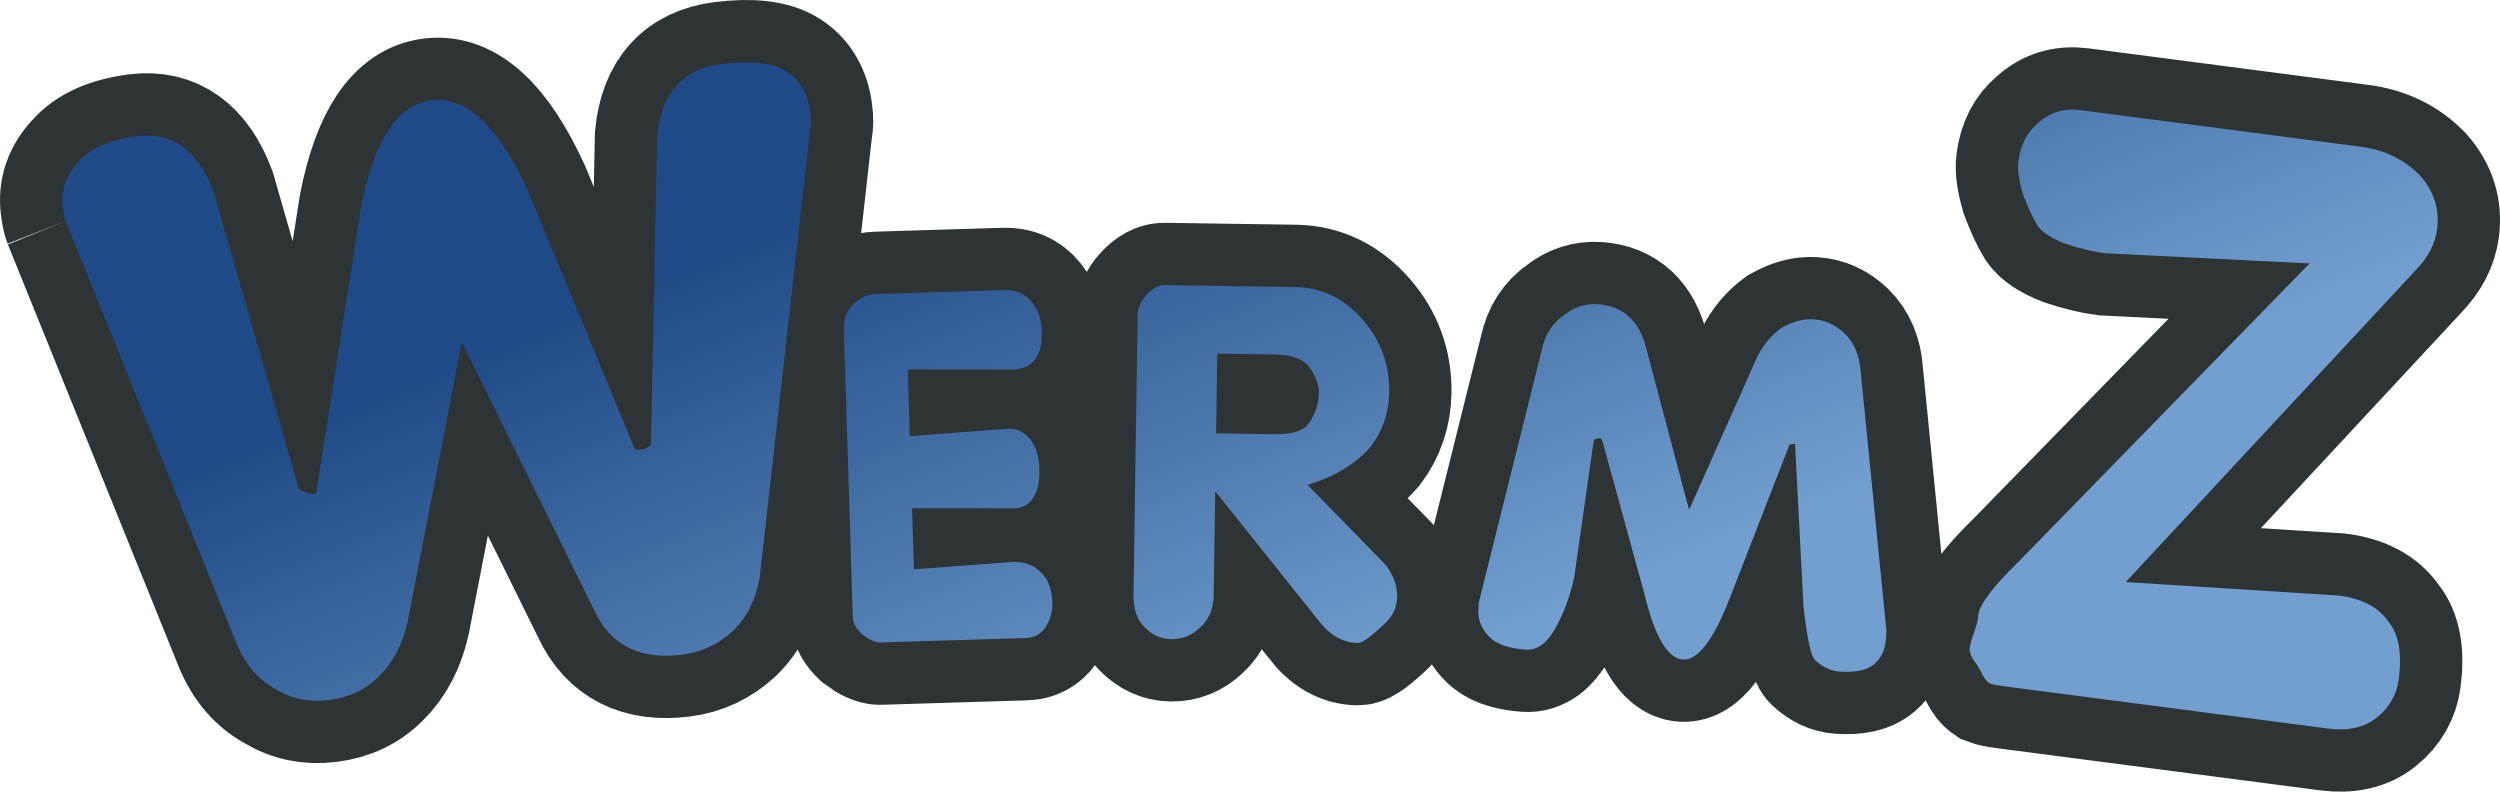
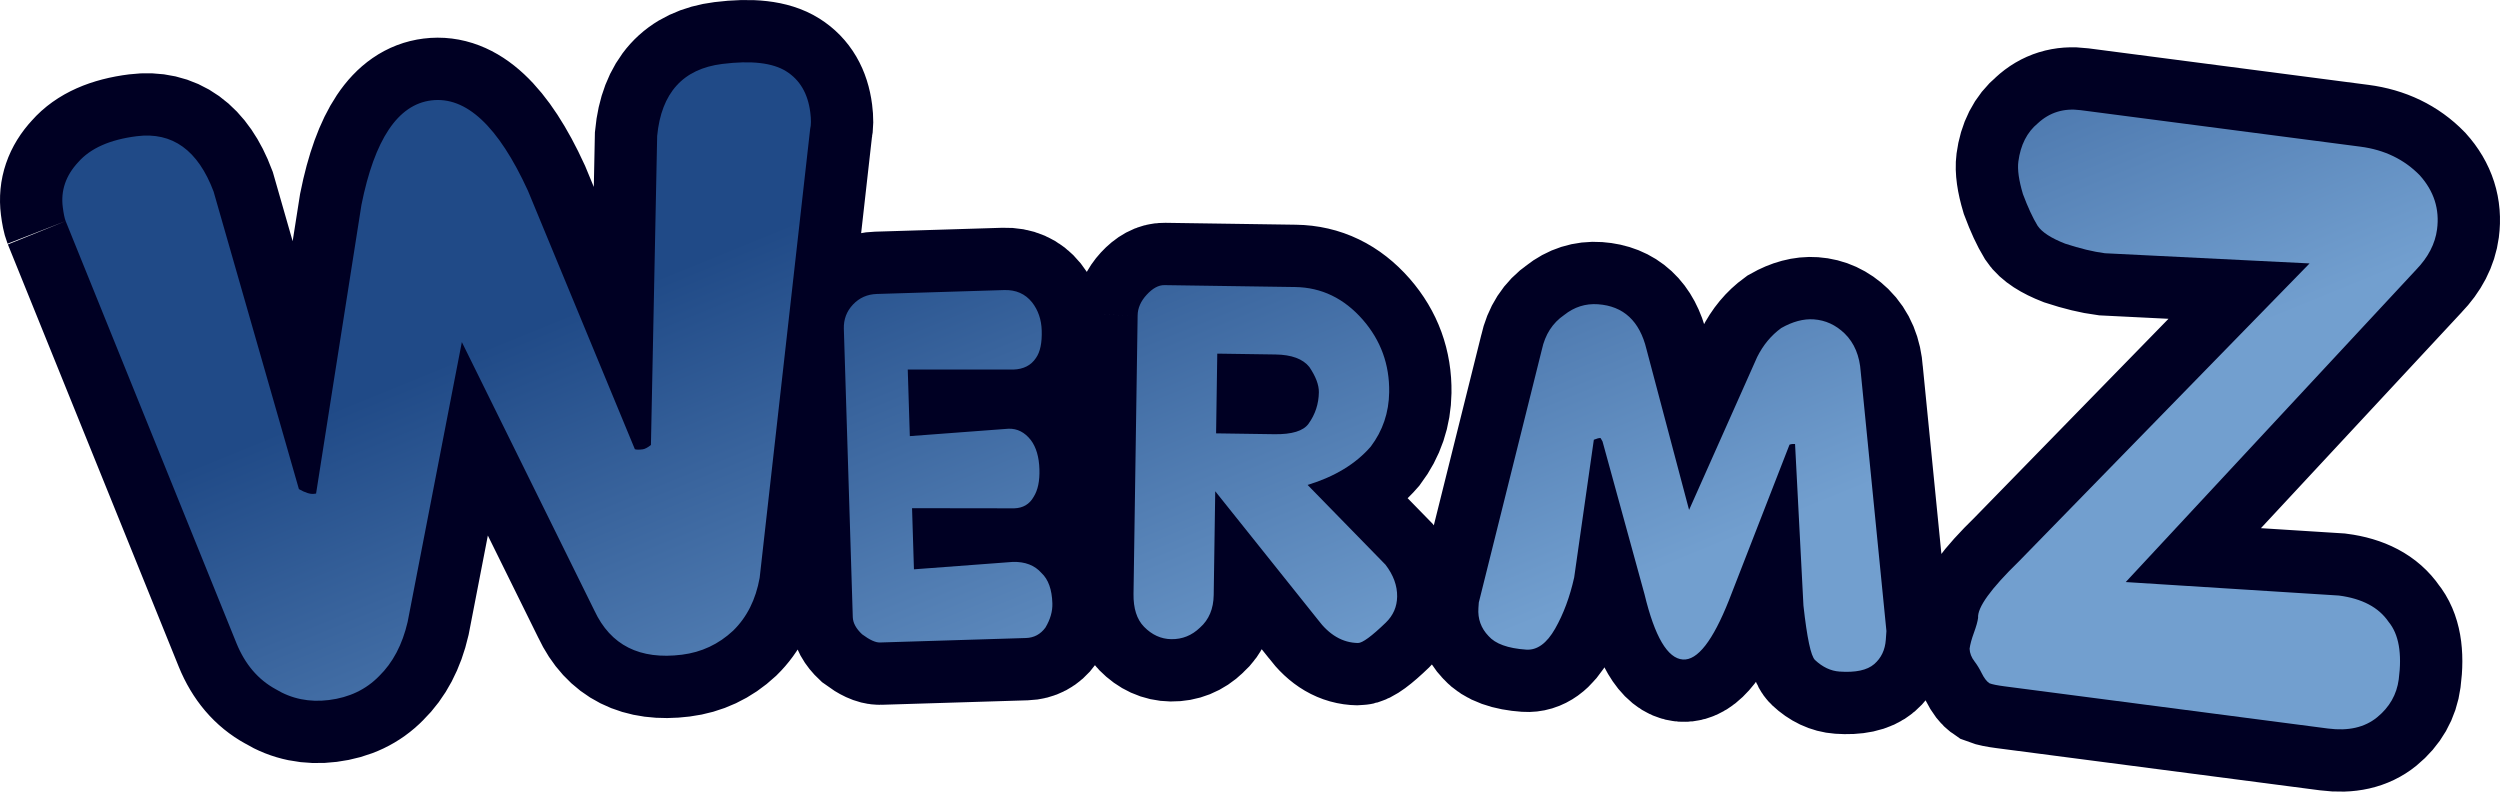
<svg xmlns="http://www.w3.org/2000/svg" xmlns:xlink="http://www.w3.org/1999/xlink" width="600" height="190" id="svg2" version="1.0">
  <defs id="defs4">
    <linearGradient id="linearGradient2585">
      <stop style="stop-color:#204a87;stop-opacity:1;" offset="0" id="stop2587" />
      <stop style="stop-color:#729fcf;stop-opacity:1" offset="1" id="stop2589" />
    </linearGradient>
    <linearGradient xlink:href="#linearGradient2585" id="linearGradient2591" x1="275.617" y1="429.681" x2="334.617" y2="574.335" gradientUnits="userSpaceOnUse" />
  </defs>
  <g id="layer1" transform="translate(8.217958,-414.7251)">
-     <path style="font-size:40px;font-style:normal;font-variant:normal;font-weight:normal;font-stretch:normal;fill:#000000;fill-opacity:1;stroke:#2e3436;stroke-width:29.912;stroke-linecap:butt;stroke-linejoin:miter;stroke-opacity:1;font-family:Dyuthi;-inkscape-font-specification:Dyuthi" d="M 7.538,467.785 C 7.276,467.114 7.046,465.998 6.848,464.437 C 6.343,460.449 7.571,456.86 10.533,453.67 C 13.472,450.307 18.168,448.222 24.62,447.413 C 33.164,446.342 39.305,450.769 43.043,460.694 L 63.52,532.112 C 65.047,532.978 66.246,533.356 67.118,533.247 L 67.641,533.181 L 78.526,463.91 C 81.671,448.191 87.254,439.829 95.276,438.823 C 103.646,437.775 111.381,444.996 118.482,460.489 L 144.148,522.537 C 144.519,522.667 145.14,522.677 146.012,522.568 C 146.535,522.502 147.2,522.155 148.006,521.525 L 149.501,447.354 C 150.493,437.013 155.697,431.252 165.114,430.072 C 172.089,429.198 177.212,429.789 180.485,431.845 C 183.756,433.901 185.678,437.183 186.25,441.692 C 186.469,443.426 186.46,444.748 186.221,445.659 L 174.1,553.398 C 173.168,558.623 171.046,562.852 167.736,566.085 C 164.251,569.34 160.155,571.263 155.447,571.853 C 145.333,573.12 138.331,569.594 134.443,561.274 L 102.626,496.825 L 89.614,563.985 C 88.355,569.427 86.07,573.765 82.76,576.998 C 79.624,580.209 75.615,582.121 70.732,582.733 C 66.024,583.323 61.75,582.449 57.911,580.112 C 53.723,577.818 50.602,574.158 48.548,569.131 L 7.538,467.785 M 194.305,493.651 C 194.235,491.38 194.966,489.435 196.498,487.814 C 198.03,486.193 199.938,485.348 202.222,485.278 L 232.789,484.341 C 235.6,484.255 237.828,485.236 239.475,487.283 C 240.939,489.162 241.713,491.411 241.794,494.032 C 241.886,497.001 241.426,499.201 240.416,500.631 C 239.24,502.415 237.423,503.345 234.963,503.421 L 209.642,503.41 L 210.138,519.394 L 233.821,517.619 C 235.929,517.554 237.715,518.461 239.18,520.34 C 240.464,522.049 241.152,524.388 241.244,527.358 C 241.331,530.153 240.872,532.353 239.866,533.957 C 238.866,535.736 237.312,536.658 235.204,536.723 L 210.674,536.688 L 211.128,551.362 L 234.812,549.587 C 237.798,549.495 240.112,550.386 241.752,552.259 C 243.382,553.783 244.248,556.204 244.351,559.523 C 244.411,561.445 243.856,563.385 242.686,565.344 C 241.504,566.954 239.948,567.789 238.015,567.848 L 202.969,568.922 C 201.915,568.955 200.488,568.299 198.688,566.955 C 197.239,565.601 196.493,564.225 196.45,562.827 L 194.305,493.651 M 264.815,490.402 C 264.841,488.654 265.569,487.004 266.998,485.452 C 268.427,483.9 269.845,483.134 271.25,483.155 L 302.62,483.613 C 308.946,483.706 314.356,486.32 318.851,491.454 C 323.172,496.412 325.283,502.211 325.185,508.851 C 325.112,513.744 323.642,518.092 320.773,521.896 C 317.196,526.038 312.141,529.111 305.608,531.112 L 324.309,550.263 C 326.205,552.738 327.134,555.286 327.096,557.907 C 327.06,560.354 326.15,562.438 324.367,564.16 C 320.978,567.431 318.757,569.059 317.703,569.044 C 314.012,568.99 310.788,567.107 308.031,563.397 L 283.438,532.623 L 283.07,557.526 C 283.021,560.846 281.927,563.452 279.79,565.343 C 277.828,567.237 275.53,568.165 272.894,568.126 C 270.433,568.09 268.251,567.097 266.346,565.146 C 264.615,563.373 263.775,560.739 263.826,557.244 L 264.815,490.402 M 283.927,499.595 L 283.644,518.731 L 297.615,518.935 C 301.832,518.997 304.569,518.163 305.825,516.433 C 307.441,514.185 308.269,511.662 308.31,508.866 C 308.336,507.119 307.575,505.098 306.027,502.803 C 304.474,500.857 301.764,499.856 297.898,499.8 L 283.927,499.595 M 386.941,498.548 L 397.161,537.107 L 413.502,500.408 C 414.939,497.53 416.865,495.212 419.281,493.454 C 422.034,491.894 424.638,491.201 427.092,491.373 C 429.897,491.569 432.372,492.706 434.515,494.783 C 436.821,497.047 438.102,500.115 438.356,503.987 L 444.524,566.178 L 444.376,568.27 C 444.203,570.711 443.272,572.661 441.583,574.119 C 439.894,575.578 437.121,576.172 433.264,575.902 C 431.16,575.755 429.199,574.829 427.382,573.125 C 426.392,572.18 425.467,567.822 424.608,560.053 L 422.596,521.28 C 422.07,521.243 421.625,521.3 421.262,521.45 L 406.725,558.801 C 402.865,568.518 399.182,573.253 395.676,573.008 C 391.994,572.75 388.927,567.542 386.475,557.384 L 376.389,520.673 L 375.918,519.852 C 375.568,519.827 375.029,519.965 374.303,520.264 L 369.585,553.31 C 368.55,557.968 367.027,562.066 365.014,565.605 C 363.002,569.143 360.681,570.82 358.051,570.636 C 353.668,570.329 350.661,569.243 349.031,567.376 C 347.226,565.498 346.416,563.251 346.602,560.636 L 346.694,559.329 L 361.828,498.629 C 362.613,495.005 364.395,492.239 367.173,490.331 C 369.6,488.398 372.304,487.537 375.284,487.745 C 381.421,488.175 385.306,491.776 386.941,498.548 M 546.082,477.946 L 496.948,475.503 C 494.16,475.139 490.982,474.372 487.414,473.201 C 484.043,471.88 481.839,470.447 480.802,468.902 C 479.636,466.987 478.464,464.455 477.284,461.304 C 476.301,458.003 475.936,455.4 476.187,453.493 C 476.713,449.508 478.269,446.45 480.854,444.319 C 483.682,441.692 487.101,440.639 491.109,441.162 L 558.287,449.925 C 564.038,450.676 568.787,452.97 572.535,456.808 C 575.934,460.6 577.314,464.923 576.674,469.774 C 576.217,473.24 574.551,476.46 571.677,479.434 L 501.959,554.419 L 553.115,557.655 C 558.692,558.383 562.668,560.488 565.045,563.971 C 567.49,566.934 568.301,571.534 567.479,577.773 C 566.998,581.412 565.268,584.447 562.289,586.879 C 559.309,589.31 555.38,590.208 550.5,589.571 L 472.866,579.444 C 471.123,579.217 469.915,578.971 469.241,578.707 C 468.589,578.269 467.984,577.485 467.424,576.354 C 466.864,575.224 466.281,574.267 465.676,573.482 C 464.919,572.502 464.521,571.481 464.484,570.419 C 464.622,569.379 464.967,568.102 465.522,566.588 C 466.076,565.074 466.41,563.884 466.524,563.017 C 466.322,560.523 469.576,556.012 476.287,549.484 L 546.082,477.946" id="text2571" />
+     <path style="font-size:40px;font-style:normal;font-variant:normal;font-weight:normal;font-stretch:normal;fill:#000000;fill-opacity:1;stroke:#000023;stroke-width:29.912;stroke-linecap:butt;stroke-linejoin:miter;stroke-opacity:1;font-family:Dyuthi;-inkscape-font-specification:Dyuthi" d="M 7.538,467.785 C 7.276,467.114 7.046,465.998 6.848,464.437 C 6.343,460.449 7.571,456.86 10.533,453.67 C 13.472,450.307 18.168,448.222 24.62,447.413 C 33.164,446.342 39.305,450.769 43.043,460.694 L 63.52,532.112 C 65.047,532.978 66.246,533.356 67.118,533.247 L 67.641,533.181 L 78.526,463.91 C 81.671,448.191 87.254,439.829 95.276,438.823 C 103.646,437.775 111.381,444.996 118.482,460.489 L 144.148,522.537 C 144.519,522.667 145.14,522.677 146.012,522.568 C 146.535,522.502 147.2,522.155 148.006,521.525 L 149.501,447.354 C 150.493,437.013 155.697,431.252 165.114,430.072 C 172.089,429.198 177.212,429.789 180.485,431.845 C 183.756,433.901 185.678,437.183 186.25,441.692 C 186.469,443.426 186.46,444.748 186.221,445.659 L 174.1,553.398 C 173.168,558.623 171.046,562.852 167.736,566.085 C 164.251,569.34 160.155,571.263 155.447,571.853 C 145.333,573.12 138.331,569.594 134.443,561.274 L 102.626,496.825 L 89.614,563.985 C 88.355,569.427 86.07,573.765 82.76,576.998 C 79.624,580.209 75.615,582.121 70.732,582.733 C 66.024,583.323 61.75,582.449 57.911,580.112 C 53.723,577.818 50.602,574.158 48.548,569.131 L 7.538,467.785 M 194.305,493.651 C 194.235,491.38 194.966,489.435 196.498,487.814 C 198.03,486.193 199.938,485.348 202.222,485.278 L 232.789,484.341 C 235.6,484.255 237.828,485.236 239.475,487.283 C 240.939,489.162 241.713,491.411 241.794,494.032 C 241.886,497.001 241.426,499.201 240.416,500.631 C 239.24,502.415 237.423,503.345 234.963,503.421 L 209.642,503.41 L 210.138,519.394 L 233.821,517.619 C 235.929,517.554 237.715,518.461 239.18,520.34 C 240.464,522.049 241.152,524.388 241.244,527.358 C 241.331,530.153 240.872,532.353 239.866,533.957 C 238.866,535.736 237.312,536.658 235.204,536.723 L 210.674,536.688 L 211.128,551.362 L 234.812,549.587 C 237.798,549.495 240.112,550.386 241.752,552.259 C 243.382,553.783 244.248,556.204 244.351,559.523 C 244.411,561.445 243.856,563.385 242.686,565.344 C 241.504,566.954 239.948,567.789 238.015,567.848 L 202.969,568.922 C 201.915,568.955 200.488,568.299 198.688,566.955 C 197.239,565.601 196.493,564.225 196.45,562.827 L 194.305,493.651 M 264.815,490.402 C 264.841,488.654 265.569,487.004 266.998,485.452 C 268.427,483.9 269.845,483.134 271.25,483.155 L 302.62,483.613 C 308.946,483.706 314.356,486.32 318.851,491.454 C 323.172,496.412 325.283,502.211 325.185,508.851 C 325.112,513.744 323.642,518.092 320.773,521.896 C 317.196,526.038 312.141,529.111 305.608,531.112 L 324.309,550.263 C 326.205,552.738 327.134,555.286 327.096,557.907 C 327.06,560.354 326.15,562.438 324.367,564.16 C 320.978,567.431 318.757,569.059 317.703,569.044 C 314.012,568.99 310.788,567.107 308.031,563.397 L 283.438,532.623 L 283.07,557.526 C 283.021,560.846 281.927,563.452 279.79,565.343 C 277.828,567.237 275.53,568.165 272.894,568.126 C 270.433,568.09 268.251,567.097 266.346,565.146 C 264.615,563.373 263.775,560.739 263.826,557.244 L 264.815,490.402 M 283.927,499.595 L 283.644,518.731 L 297.615,518.935 C 301.832,518.997 304.569,518.163 305.825,516.433 C 307.441,514.185 308.269,511.662 308.31,508.866 C 308.336,507.119 307.575,505.098 306.027,502.803 C 304.474,500.857 301.764,499.856 297.898,499.8 L 283.927,499.595 M 386.941,498.548 L 397.161,537.107 L 413.502,500.408 C 414.939,497.53 416.865,495.212 419.281,493.454 C 422.034,491.894 424.638,491.201 427.092,491.373 C 429.897,491.569 432.372,492.706 434.515,494.783 C 436.821,497.047 438.102,500.115 438.356,503.987 L 444.524,566.178 L 444.376,568.27 C 444.203,570.711 443.272,572.661 441.583,574.119 C 439.894,575.578 437.121,576.172 433.264,575.902 C 431.16,575.755 429.199,574.829 427.382,573.125 C 426.392,572.18 425.467,567.822 424.608,560.053 L 422.596,521.28 C 422.07,521.243 421.625,521.3 421.262,521.45 L 406.725,558.801 C 402.865,568.518 399.182,573.253 395.676,573.008 C 391.994,572.75 388.927,567.542 386.475,557.384 L 376.389,520.673 L 375.918,519.852 C 375.568,519.827 375.029,519.965 374.303,520.264 L 369.585,553.31 C 368.55,557.968 367.027,562.066 365.014,565.605 C 363.002,569.143 360.681,570.82 358.051,570.636 C 353.668,570.329 350.661,569.243 349.031,567.376 C 347.226,565.498 346.416,563.251 346.602,560.636 L 346.694,559.329 L 361.828,498.629 C 362.613,495.005 364.395,492.239 367.173,490.331 C 369.6,488.398 372.304,487.537 375.284,487.745 C 381.421,488.175 385.306,491.776 386.941,498.548 M 546.082,477.946 L 496.948,475.503 C 494.16,475.139 490.982,474.372 487.414,473.201 C 484.043,471.88 481.839,470.447 480.802,468.902 C 479.636,466.987 478.464,464.455 477.284,461.304 C 476.301,458.003 475.936,455.4 476.187,453.493 C 476.713,449.508 478.269,446.45 480.854,444.319 C 483.682,441.692 487.101,440.639 491.109,441.162 L 558.287,449.925 C 564.038,450.676 568.787,452.97 572.535,456.808 C 575.934,460.6 577.314,464.923 576.674,469.774 C 576.217,473.24 574.551,476.46 571.677,479.434 L 501.959,554.419 L 553.115,557.655 C 558.692,558.383 562.668,560.488 565.045,563.971 C 567.49,566.934 568.301,571.534 567.479,577.773 C 566.998,581.412 565.268,584.447 562.289,586.879 C 559.309,589.31 555.38,590.208 550.5,589.571 L 472.866,579.444 C 471.123,579.217 469.915,578.971 469.241,578.707 C 468.589,578.269 467.984,577.485 467.424,576.354 C 466.864,575.224 466.281,574.267 465.676,573.482 C 464.919,572.502 464.521,571.481 464.484,570.419 C 464.622,569.379 464.967,568.102 465.522,566.588 C 466.076,565.074 466.41,563.884 466.524,563.017 C 466.322,560.523 469.576,556.012 476.287,549.484 L 546.082,477.946" id="text2571" />
    <path id="path2583" d="M 7.538,467.785 C 7.276,467.114 7.046,465.998 6.848,464.437 C 6.343,460.449 7.571,456.86 10.533,453.67 C 13.472,450.307 18.168,448.222 24.62,447.413 C 33.164,446.342 39.305,450.769 43.043,460.694 L 63.52,532.112 C 65.047,532.978 66.246,533.356 67.118,533.247 L 67.641,533.181 L 78.526,463.91 C 81.671,448.191 87.254,439.829 95.276,438.823 C 103.646,437.775 111.381,444.996 118.482,460.489 L 144.148,522.537 C 144.519,522.667 145.14,522.677 146.012,522.568 C 146.535,522.502 147.2,522.155 148.006,521.525 L 149.501,447.354 C 150.493,437.013 155.697,431.252 165.114,430.072 C 172.089,429.198 177.212,429.789 180.485,431.845 C 183.756,433.901 185.678,437.183 186.25,441.692 C 186.469,443.426 186.46,444.748 186.221,445.659 L 174.1,553.398 C 173.168,558.623 171.046,562.852 167.736,566.085 C 164.251,569.34 160.155,571.263 155.447,571.853 C 145.333,573.12 138.331,569.594 134.443,561.274 L 102.626,496.825 L 89.614,563.985 C 88.355,569.427 86.07,573.765 82.76,576.998 C 79.624,580.209 75.615,582.121 70.732,582.733 C 66.024,583.323 61.75,582.449 57.911,580.112 C 53.723,577.818 50.602,574.158 48.548,569.131 L 7.538,467.785 M 194.305,493.651 C 194.235,491.38 194.966,489.435 196.498,487.814 C 198.03,486.193 199.938,485.348 202.222,485.278 L 232.789,484.341 C 235.6,484.255 237.828,485.236 239.475,487.283 C 240.939,489.162 241.713,491.411 241.794,494.032 C 241.886,497.001 241.426,499.201 240.416,500.631 C 239.24,502.415 237.423,503.345 234.963,503.421 L 209.642,503.41 L 210.138,519.394 L 233.821,517.619 C 235.929,517.554 237.715,518.461 239.18,520.34 C 240.464,522.049 241.152,524.388 241.244,527.358 C 241.331,530.153 240.872,532.353 239.866,533.957 C 238.866,535.736 237.312,536.658 235.204,536.723 L 210.674,536.688 L 211.128,551.362 L 234.812,549.587 C 237.798,549.495 240.112,550.386 241.752,552.259 C 243.382,553.783 244.248,556.204 244.351,559.523 C 244.411,561.445 243.856,563.385 242.686,565.344 C 241.504,566.954 239.948,567.789 238.015,567.848 L 202.969,568.922 C 201.915,568.955 200.488,568.299 198.688,566.955 C 197.239,565.601 196.493,564.225 196.45,562.827 L 194.305,493.651 M 264.815,490.402 C 264.841,488.654 265.569,487.004 266.998,485.452 C 268.427,483.9 269.845,483.134 271.25,483.155 L 302.62,483.613 C 308.946,483.706 314.356,486.32 318.851,491.454 C 323.172,496.412 325.283,502.211 325.185,508.851 C 325.112,513.744 323.642,518.092 320.773,521.896 C 317.196,526.038 312.141,529.111 305.608,531.112 L 324.309,550.263 C 326.205,552.738 327.134,555.286 327.096,557.907 C 327.06,560.354 326.15,562.438 324.367,564.16 C 320.978,567.431 318.757,569.059 317.703,569.044 C 314.012,568.99 310.788,567.107 308.031,563.397 L 283.438,532.623 L 283.07,557.526 C 283.021,560.846 281.927,563.452 279.79,565.343 C 277.828,567.237 275.53,568.165 272.894,568.126 C 270.433,568.09 268.251,567.097 266.346,565.146 C 264.615,563.373 263.775,560.739 263.826,557.244 L 264.815,490.402 M 283.927,499.595 L 283.644,518.731 L 297.615,518.935 C 301.832,518.997 304.569,518.163 305.825,516.433 C 307.441,514.185 308.269,511.662 308.31,508.866 C 308.336,507.119 307.575,505.098 306.027,502.803 C 304.474,500.857 301.764,499.856 297.898,499.8 L 283.927,499.595 M 386.941,498.548 L 397.161,537.107 L 413.502,500.408 C 414.939,497.53 416.865,495.212 419.281,493.454 C 422.034,491.894 424.638,491.201 427.092,491.373 C 429.897,491.569 432.372,492.706 434.515,494.783 C 436.821,497.047 438.102,500.115 438.356,503.987 L 444.524,566.178 L 444.376,568.27 C 444.203,570.711 443.272,572.661 441.583,574.119 C 439.894,575.578 437.121,576.172 433.264,575.902 C 431.16,575.755 429.199,574.829 427.382,573.125 C 426.392,572.18 425.467,567.822 424.608,560.053 L 422.596,521.28 C 422.07,521.243 421.625,521.3 421.262,521.45 L 406.725,558.801 C 402.865,568.518 399.182,573.253 395.676,573.008 C 391.994,572.75 388.927,567.542 386.475,557.384 L 376.389,520.673 L 375.918,519.852 C 375.568,519.827 375.029,519.965 374.303,520.264 L 369.585,553.31 C 368.55,557.968 367.027,562.066 365.014,565.605 C 363.002,569.143 360.681,570.82 358.051,570.636 C 353.668,570.329 350.661,569.243 349.031,567.376 C 347.226,565.498 346.416,563.251 346.602,560.636 L 346.694,559.329 L 361.828,498.629 C 362.613,495.005 364.395,492.239 367.173,490.331 C 369.6,488.398 372.304,487.537 375.284,487.745 C 381.421,488.175 385.306,491.776 386.941,498.548 M 546.082,477.946 L 496.948,475.503 C 494.16,475.139 490.982,474.372 487.414,473.201 C 484.043,471.88 481.839,470.447 480.802,468.902 C 479.636,466.987 478.464,464.455 477.284,461.304 C 476.301,458.003 475.936,455.4 476.187,453.493 C 476.713,449.508 478.269,446.45 480.854,444.319 C 483.682,441.692 487.101,440.639 491.109,441.162 L 558.287,449.925 C 564.038,450.676 568.787,452.97 572.535,456.808 C 575.934,460.6 577.314,464.923 576.674,469.774 C 576.217,473.24 574.551,476.46 571.677,479.434 L 501.959,554.419 L 553.115,557.655 C 558.692,558.383 562.668,560.488 565.045,563.971 C 567.49,566.934 568.301,571.534 567.479,577.773 C 566.998,581.412 565.268,584.447 562.289,586.879 C 559.309,589.31 555.38,590.208 550.5,589.571 L 472.866,579.444 C 471.123,579.217 469.915,578.971 469.241,578.707 C 468.589,578.269 467.984,577.485 467.424,576.354 C 466.864,575.224 466.281,574.267 465.676,573.482 C 464.919,572.502 464.521,571.481 464.484,570.419 C 464.622,569.379 464.967,568.102 465.522,566.588 C 466.076,565.074 466.41,563.884 466.524,563.017 C 466.322,560.523 469.576,556.012 476.287,549.484 L 546.082,477.946" style="font-size:40px;font-style:normal;font-variant:normal;font-weight:normal;font-stretch:normal;fill:url(#linearGradient2591);fill-opacity:1;stroke:none;stroke-width:32;stroke-linecap:butt;stroke-linejoin:miter;stroke-opacity:1;font-family:Dyuthi;-inkscape-font-specification:Dyuthi" />
  </g>
</svg>
